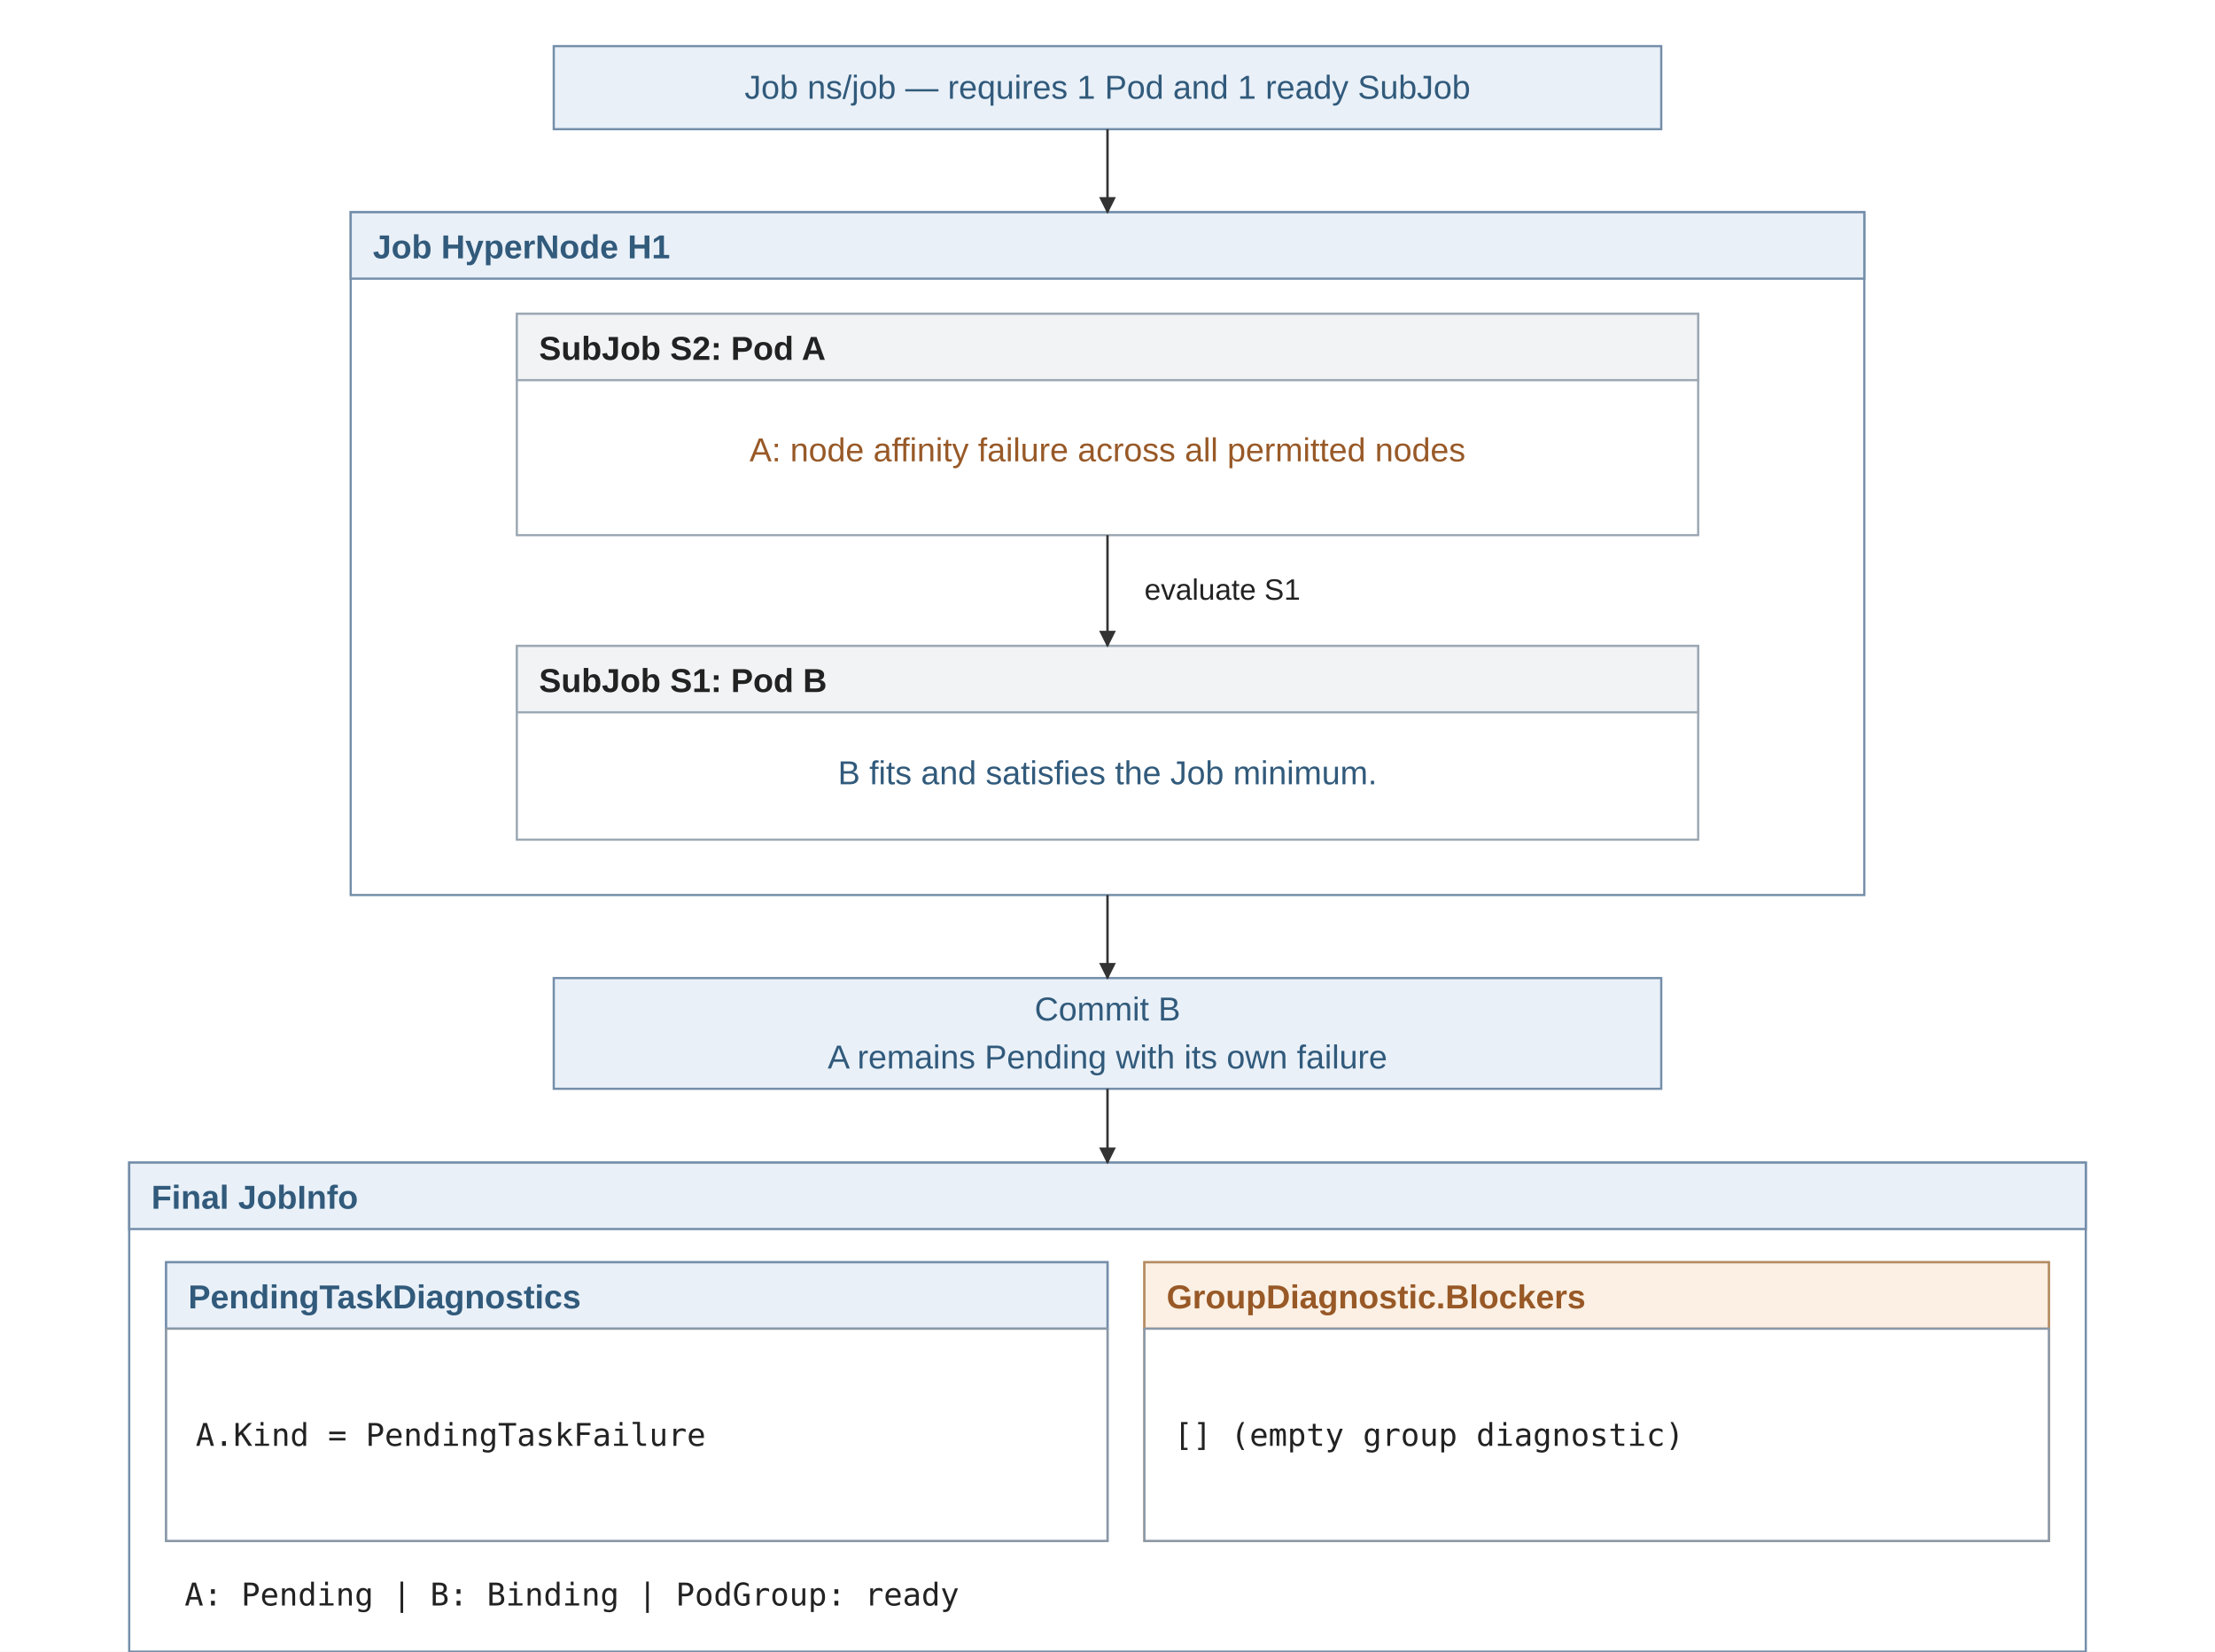
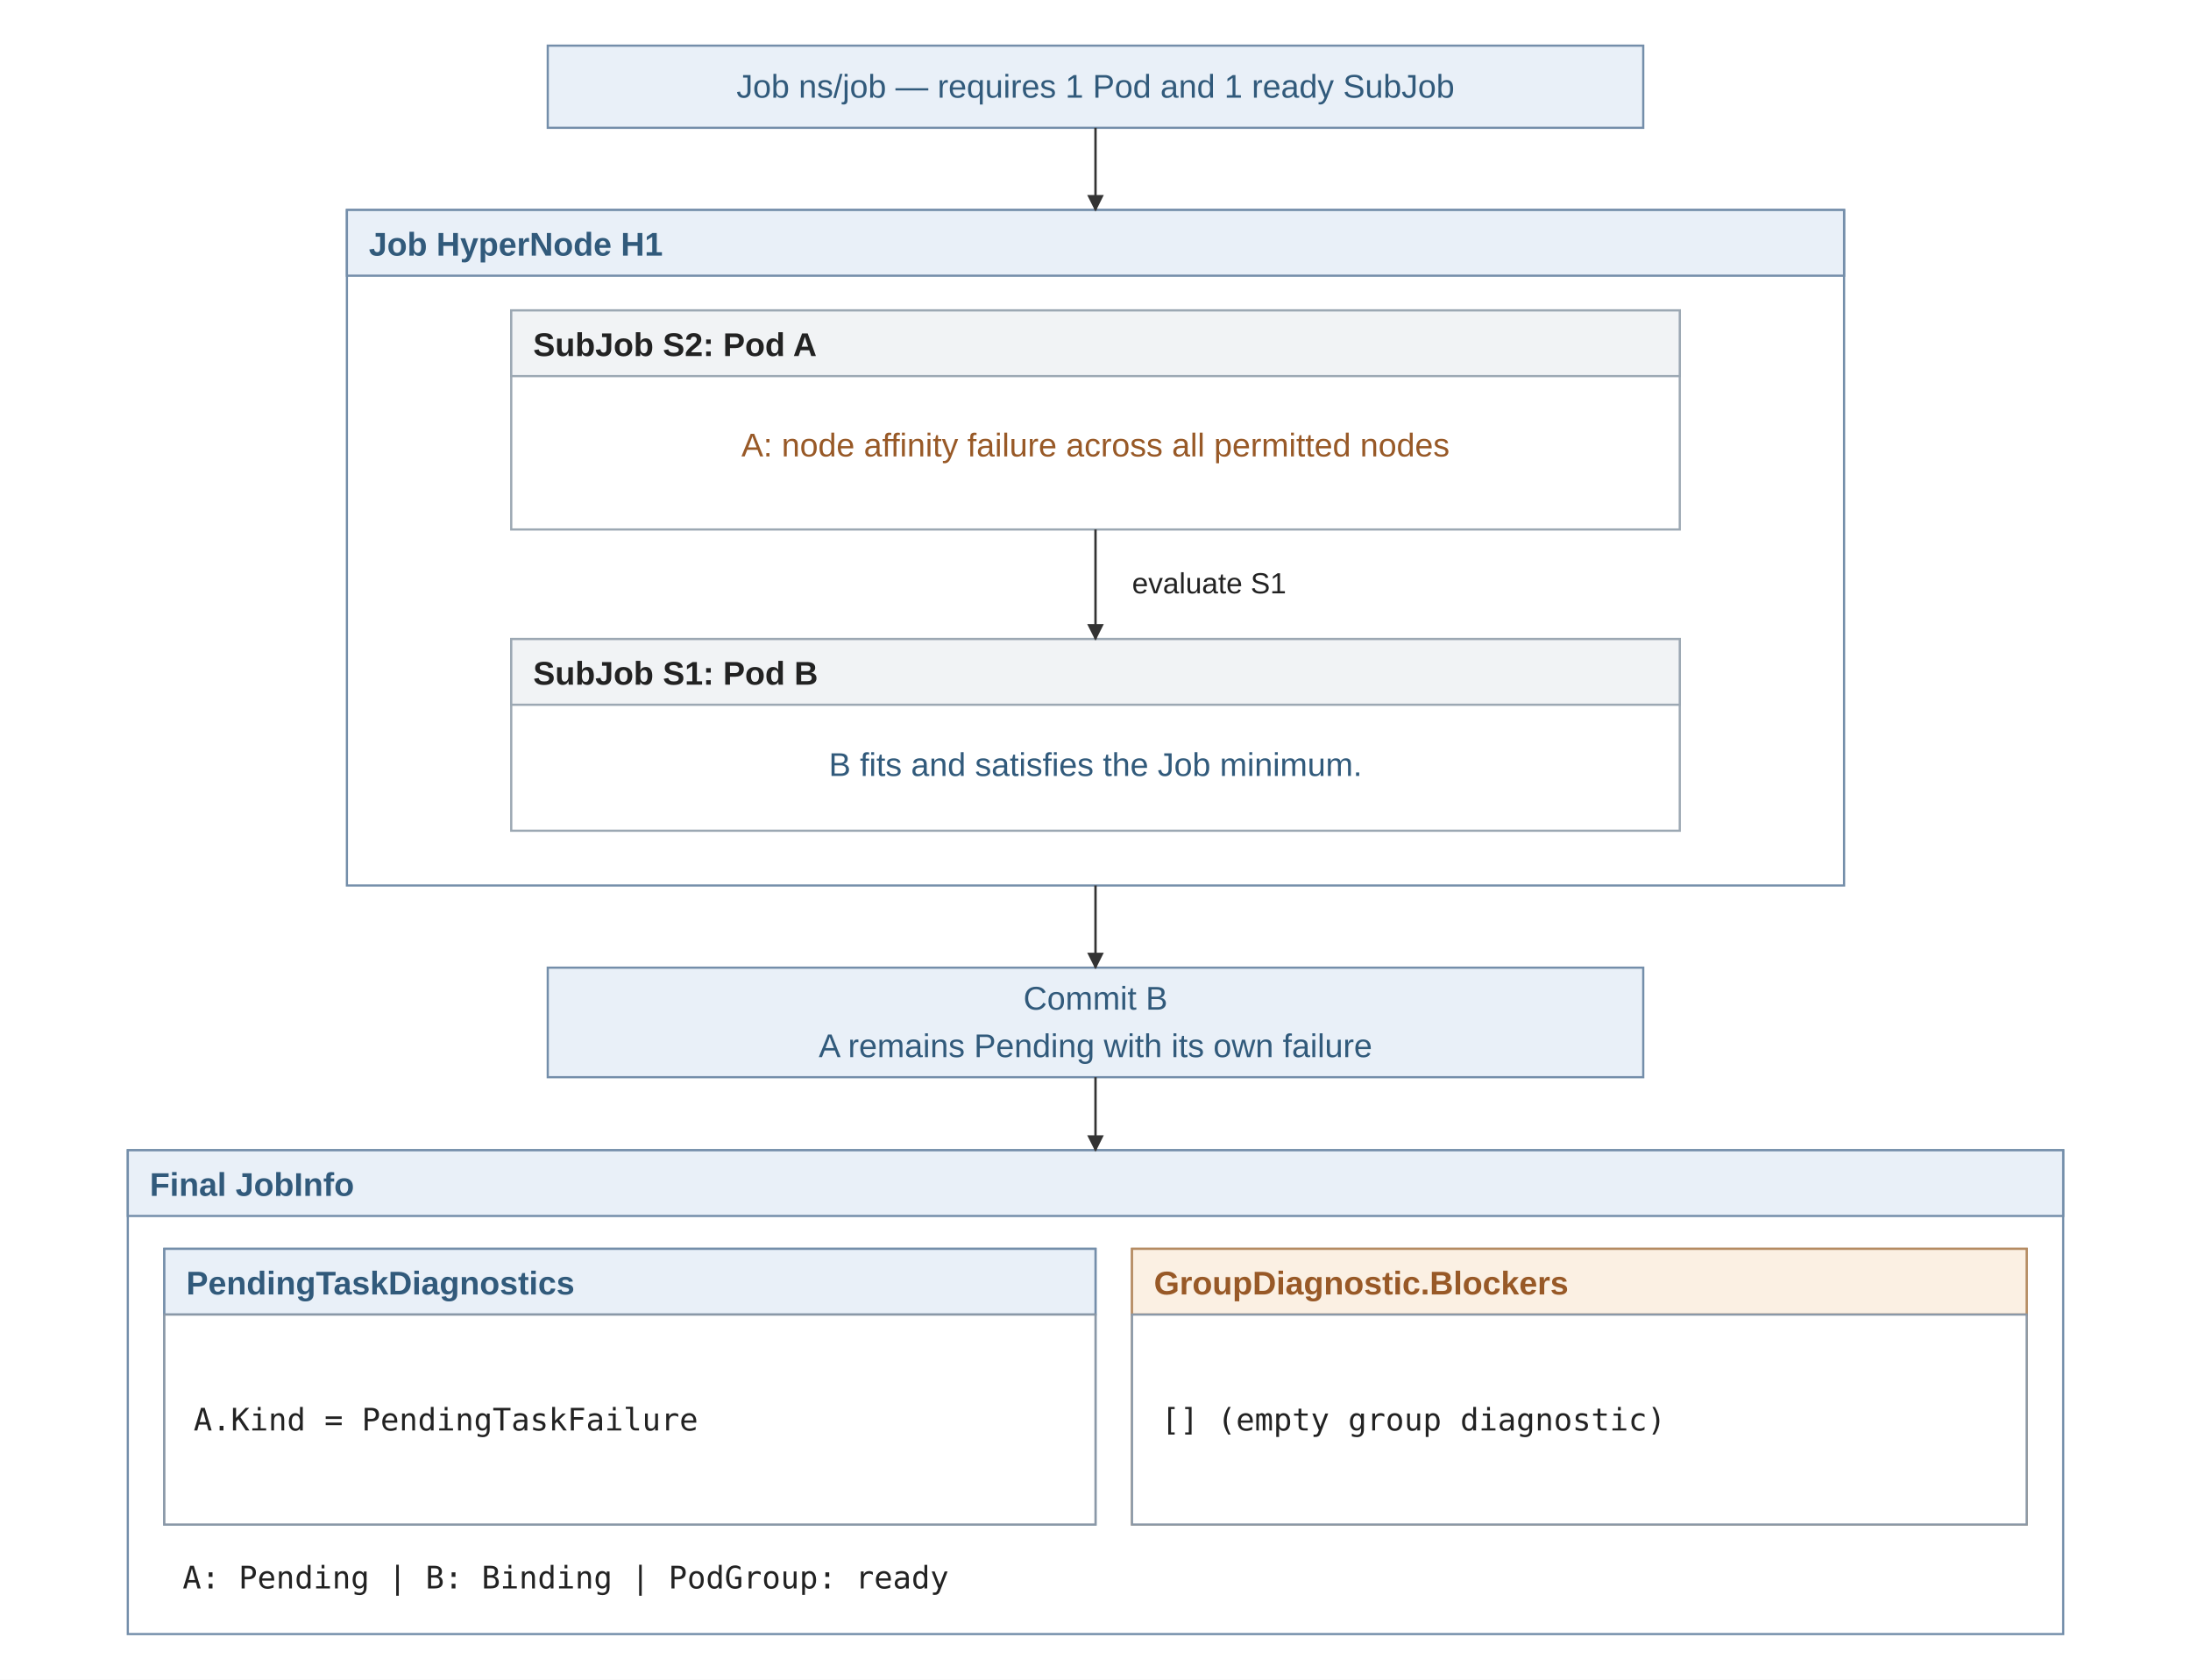
- <svg xmlns="http://www.w3.org/2000/svg" width="1200" height="895" viewBox="0 0 1200 895" role="img" aria-labelledby="title desc">
+ <svg xmlns="http://www.w3.org/2000/svg" width="1200" height="920" viewBox="0 0 1200 920" role="img" aria-labelledby="title desc">
  <defs>
    <marker id="arrow" viewBox="0 0 10 10" refX="9" refY="5" markerWidth="7" markerHeight="7" orient="auto">
      <path d="M0 0L10 5L0 10Z" fill="#333" />
    </marker>
  </defs>
  <style>text{font-family:Arial,Helvetica,sans-serif;font-size:18px;fill:#222} .heading{font-weight:600} .code{font-family:"DejaVu Sans Mono",monospace;font-size:17px} .small{font-size:16px} .blue{fill:#315a7b} .orange{fill:#985927} .muted{fill:#596777}</style>
-   <rect width="1200" height="895" fill="white" />
+   <rect width="1200" height="920" fill="white" />
  <rect x="300" y="25" width="600" height="45" fill="#e9f0f8" stroke="#748eaa" stroke-width="1.2" />
  <text x="600.0" y="53.5" class=" blue" text-anchor="middle">Job ns/job — requires 1 Pod and 1 ready SubJob</text>
  <rect x="190" y="115" width="820" height="370" fill="white" stroke="#748eaa" stroke-width="1.2" />
  <rect x="190" y="115" width="820" height="36" fill="#e9f0f8" stroke="#748eaa" stroke-width="1.2" />
  <text x="202" y="140" class="heading blue" text-anchor="start">Job HyperNode H1</text>
  <rect x="280" y="170" width="640" height="120" fill="white" stroke="#9ca8b3" stroke-width="1.2" />
  <rect x="280" y="170" width="640" height="36" fill="#f1f3f5" stroke="#9ca8b3" stroke-width="1.2" />
  <text x="292" y="195" class="heading " text-anchor="start">SubJob S2: Pod A</text>
  <text x="600" y="250" class="orange" text-anchor="middle">A: node affinity failure across all permitted nodes</text>
  <rect x="280" y="350" width="640" height="105" fill="white" stroke="#9ca8b3" stroke-width="1.2" />
  <rect x="280" y="350" width="640" height="36" fill="#f1f3f5" stroke="#9ca8b3" stroke-width="1.2" />
  <text x="292" y="375" class="heading " text-anchor="start">SubJob S1: Pod B</text>
  <text x="600" y="425" class="blue" text-anchor="middle">B fits and satisfies the Job minimum.</text>
  <path d="M600.0 290L600.0 350" fill="none" stroke="#333" stroke-width="1.3" marker-end="url(#arrow)" />
  <text x="620" y="325" class="small" text-anchor="start">evaluate S1</text>
  <rect x="300" y="530" width="600" height="60" fill="#e9f0f8" stroke="#748eaa" stroke-width="1.2" />
  <text x="600.0" y="553.0" class=" blue" text-anchor="middle">Commit B</text>
  <text x="600.0" y="579.0" class=" blue" text-anchor="middle">A remains Pending with its own failure</text>
  <rect x="70" y="630" width="1060" height="265" fill="white" stroke="#748eaa" stroke-width="1.2" />
  <rect x="70" y="630" width="1060" height="36" fill="#e9f0f8" stroke="#748eaa" stroke-width="1.2" />
  <text x="82" y="655" class="heading blue" text-anchor="start">Final JobInfo</text>
  <rect x="90" y="684" width="510" height="151" fill="white" stroke="#748eaa" stroke-width="1.2" />
  <rect x="90" y="684" width="510" height="36" fill="#e9f0f8" stroke="#748eaa" stroke-width="1.2" />
  <text x="102" y="709" class="heading blue" text-anchor="start">PendingTaskDiagnostics</text>
  <rect x="90" y="720" width="510" height="115" fill="#ffffff" stroke="#8a98a7" stroke-width="1.2" />
  <text x="106" y="783.5" class="code" text-anchor="start">A.Kind = PendingTaskFailure</text>
  <rect x="620" y="684" width="490" height="151" fill="white" stroke="#b58b62" stroke-width="1.2" />
  <rect x="620" y="684" width="490" height="36" fill="#fbf0e3" stroke="#b58b62" stroke-width="1.2" />
  <text x="632" y="709" class="heading orange" text-anchor="start">GroupDiagnostic.Blockers</text>
  <rect x="620" y="720" width="490" height="115" fill="#ffffff" stroke="#8a98a7" stroke-width="1.2" />
  <text x="636" y="783.5" class="code" text-anchor="start">[] (empty group diagnostic)</text>
  <text x="100" y="870" class="code" text-anchor="start">A: Pending | B: Binding | PodGroup: ready</text>
  <path d="M600.0 70L600.0 115" fill="none" stroke="#333" stroke-width="1.3" marker-end="url(#arrow)" />
  <path d="M600.0 485L600.0 530" fill="none" stroke="#333" stroke-width="1.3" marker-end="url(#arrow)" />
  <path d="M600.0 590L600.0 630" fill="none" stroke="#333" stroke-width="1.3" marker-end="url(#arrow)" />
</svg>
